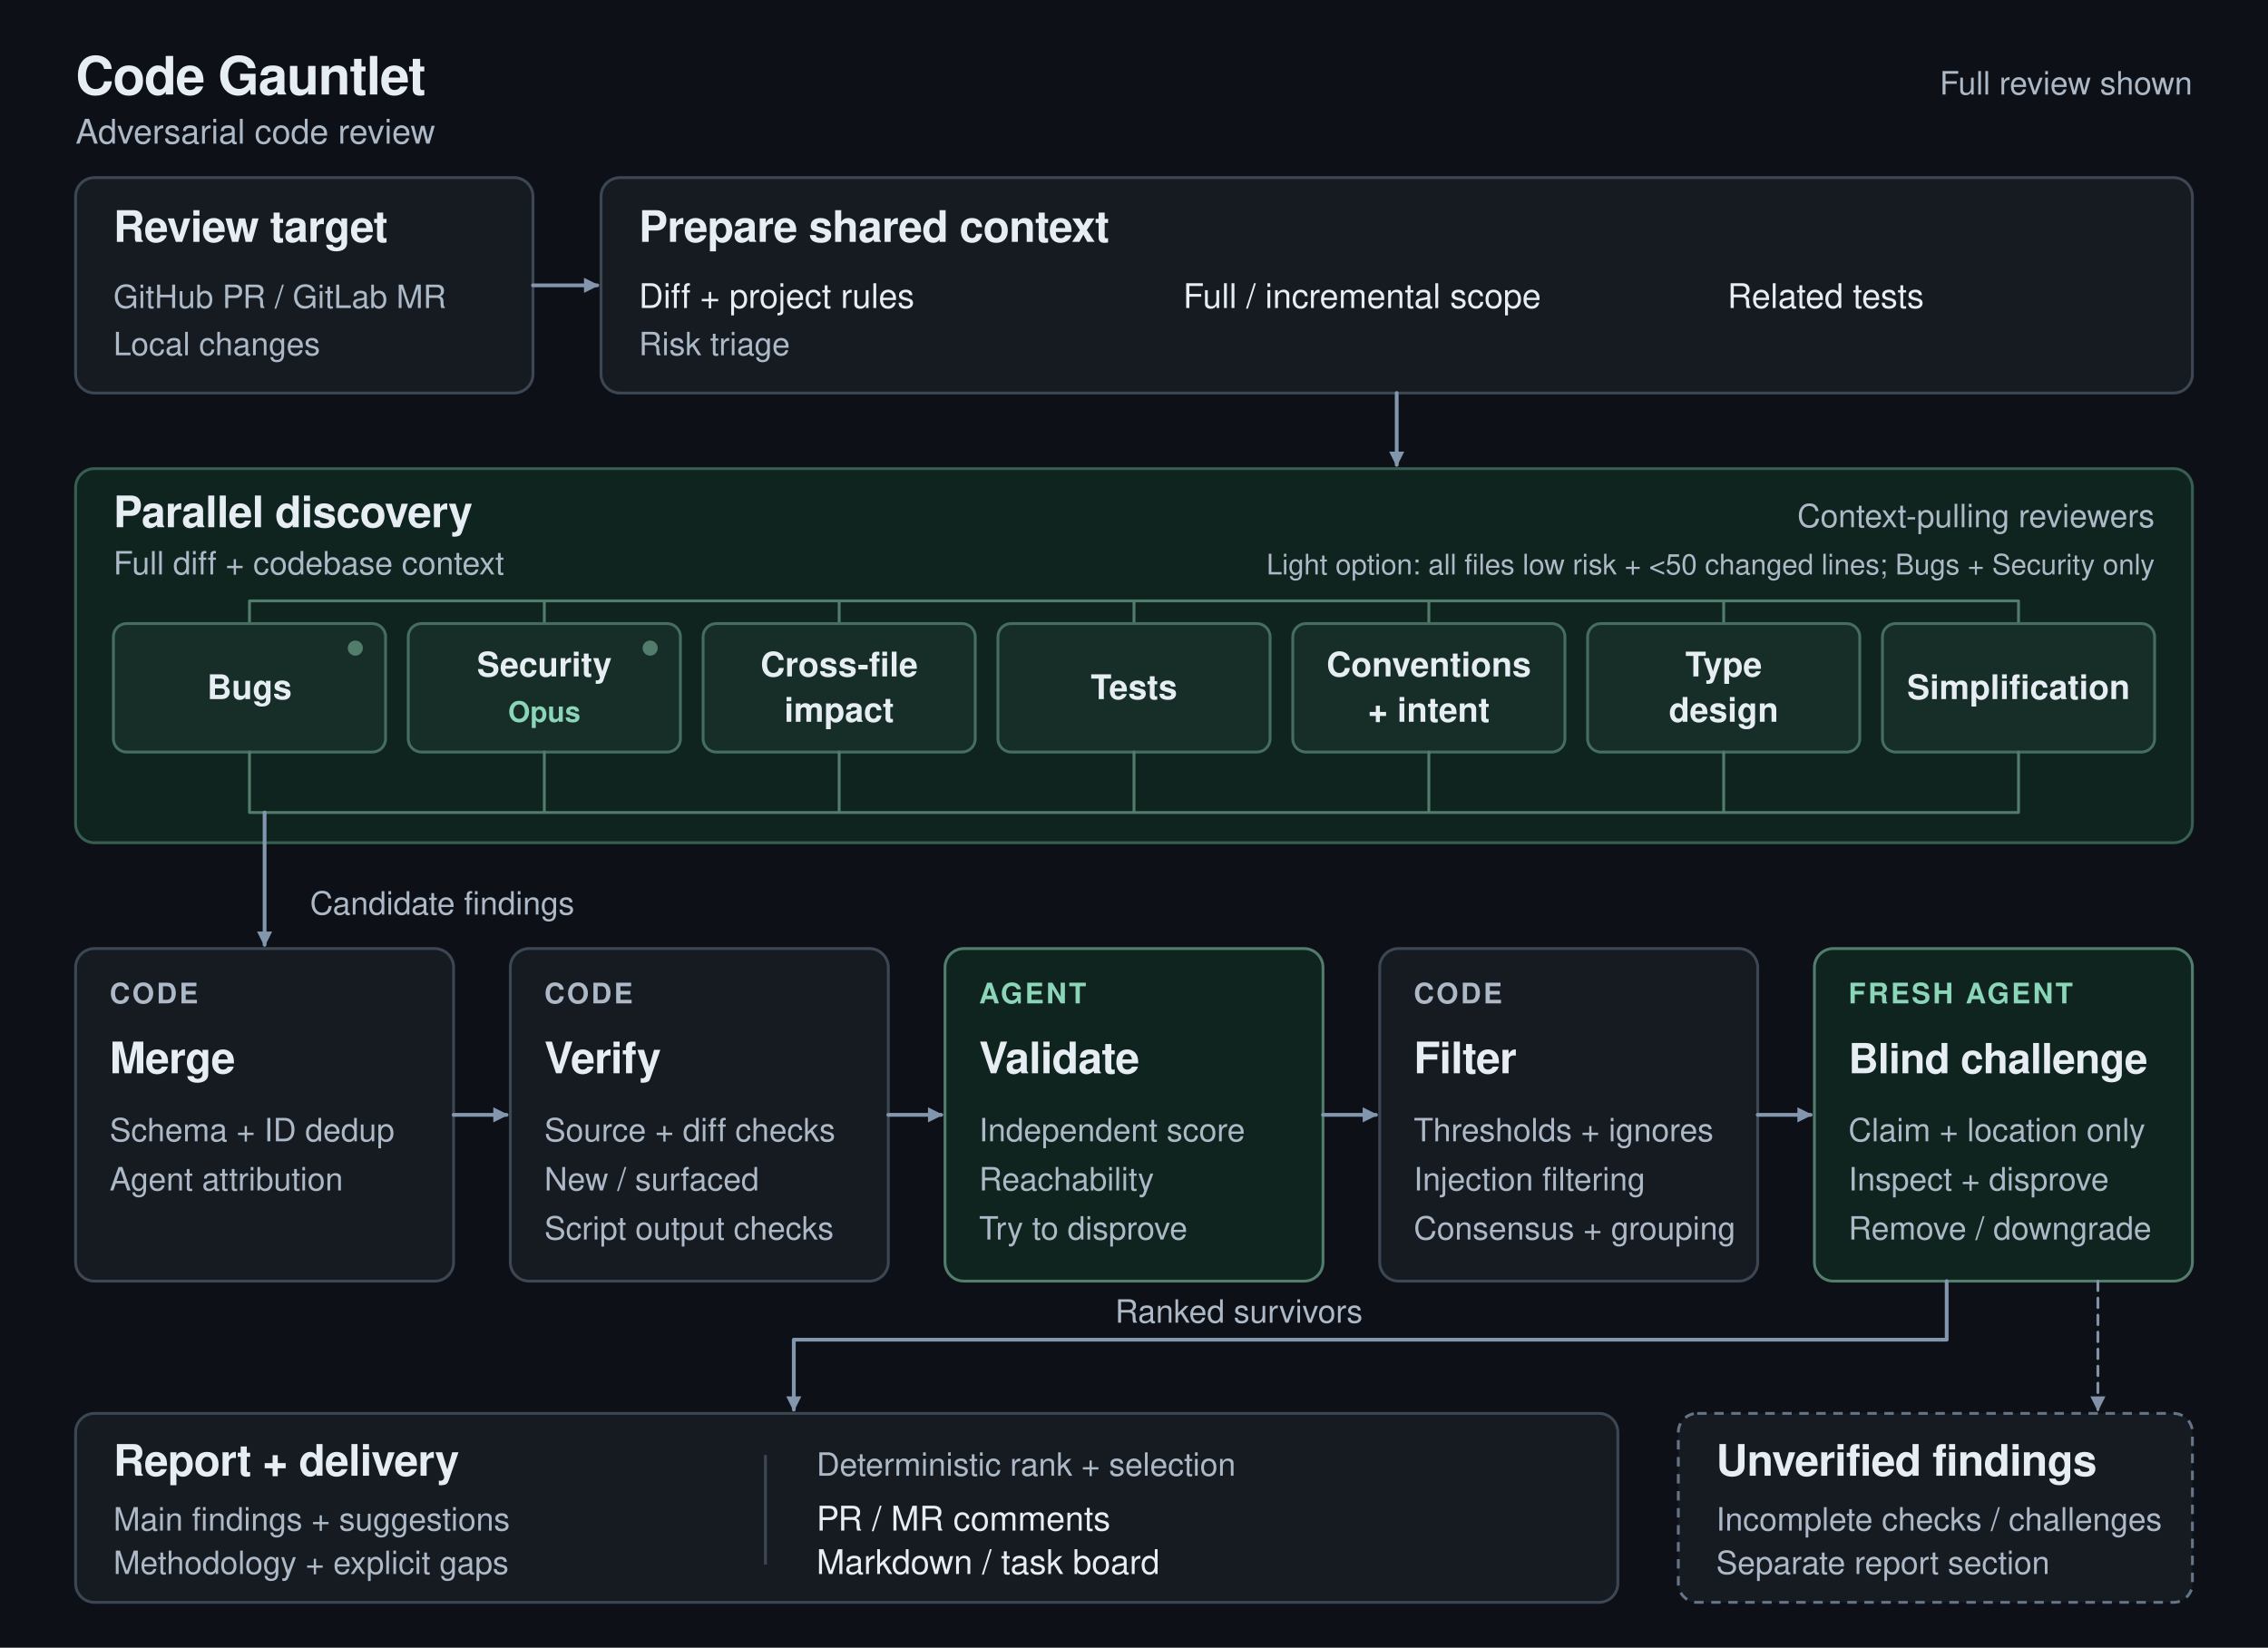
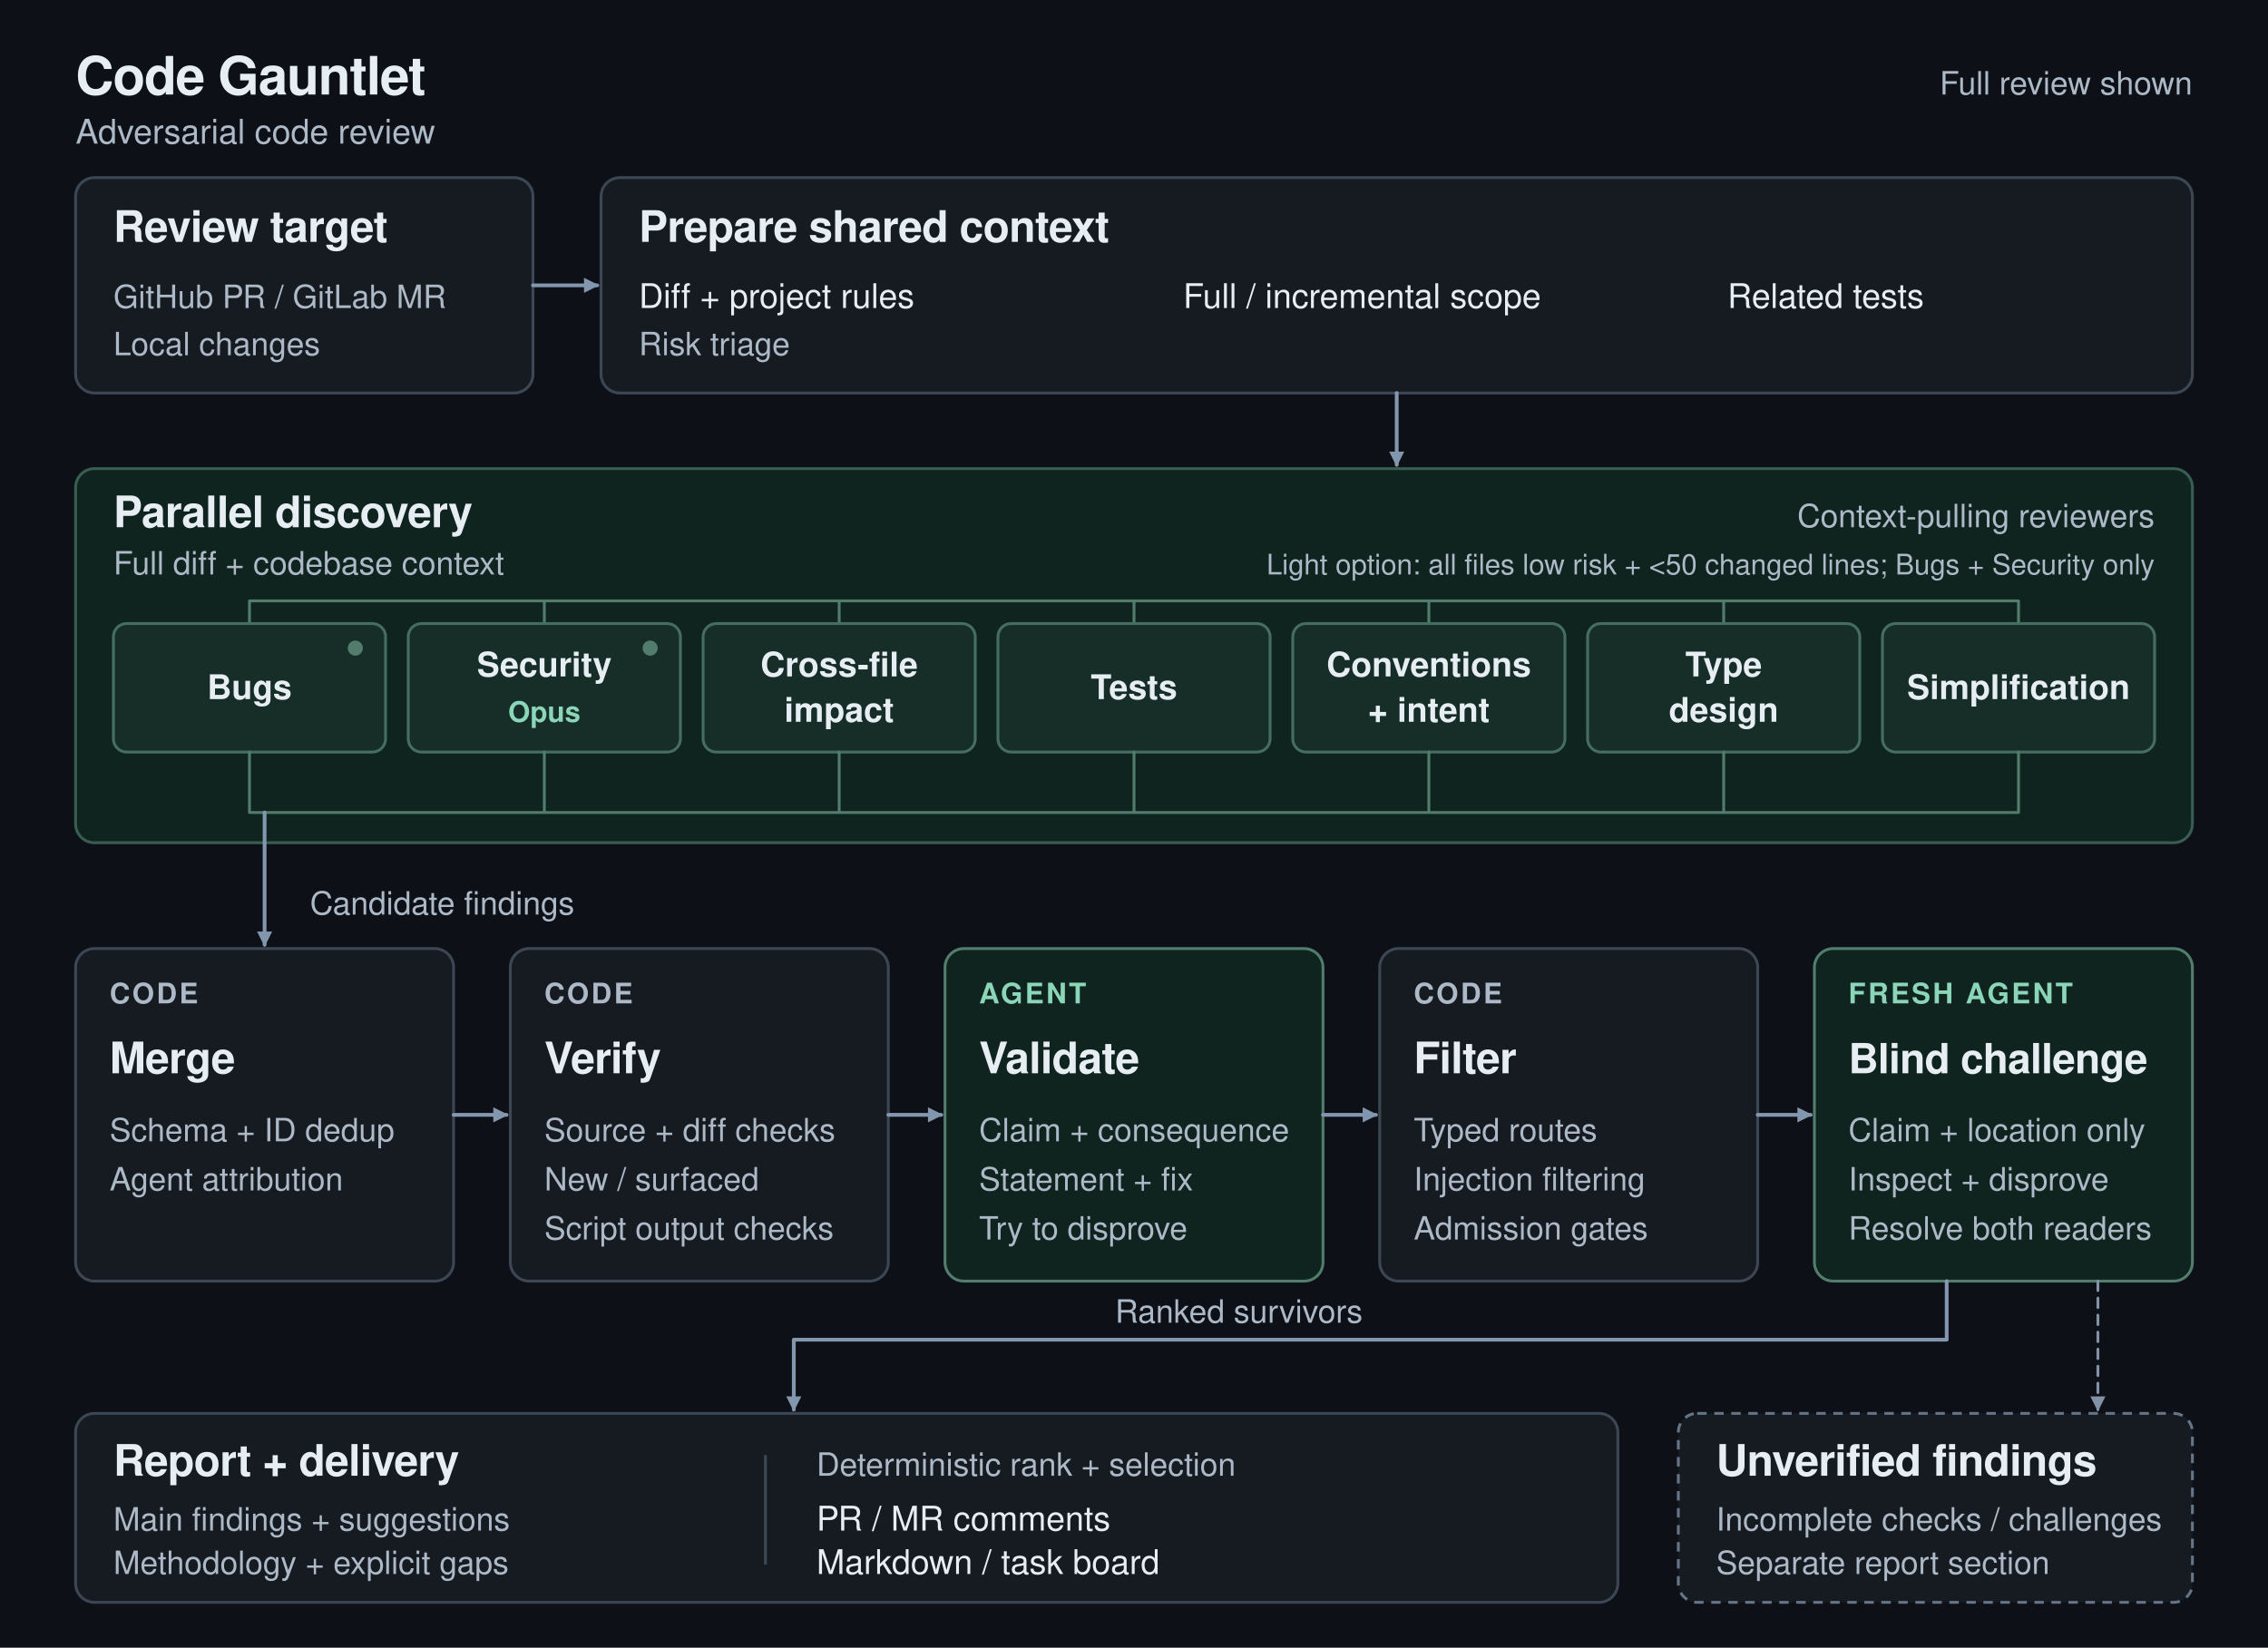
<svg xmlns="http://www.w3.org/2000/svg" width="1200" height="872" viewBox="0 0 1200 872" role="img" aria-labelledby="pipeline-title pipeline-desc">
  <defs>
    <style>
      text { font-family: -apple-system, BlinkMacSystemFont, "Segoe UI", Helvetica, Arial, sans-serif; font-size: 18px; fill: #e6edf3; }
      .page { fill: #0d1117; }
      .panel { fill: #161b22; stroke: #3d4754; stroke-width: 1.5; }
      .agent-panel { fill: #10241f; stroke: #385d51; stroke-width: 1.5; }
      .agent-node { fill: #162e27; stroke: #466e60; stroke-width: 1.5; }
      .agent-stage { fill: #10241f; stroke: #527d6c; stroke-width: 1.5; }
      .unverified-panel { fill: #161b22; stroke: #657486; stroke-width: 1.5; stroke-dasharray: 5 4; }
      .title { font-size: 28px; font-weight: 650; letter-spacing: -0.5px; }
      .section { font-size: 23px; font-weight: 650; letter-spacing: -0.3px; }
      .stage-title { font-size: 23px; font-weight: 650; letter-spacing: -0.3px; }
      .challenge-title { font-size: 22px; font-weight: 650; letter-spacing: -0.3px; }
      .reviewer { font-size: 18px; font-weight: 600; text-anchor: middle; }
      .detail { font-size: 17px; fill: #adb9c7; }
      .light-note { font-size: 15px; fill: #adb9c7; }
      .light-mark { fill: #527d6c; }
      .muted { fill: #adb9c7; }
      .kind { font-size: 15px; font-weight: 650; letter-spacing: 1.2px; fill: #adb9c7; }
      .agent-kind { font-size: 15px; font-weight: 650; letter-spacing: 1.2px; fill: #8bd5b9; }
      .model { font-size: 15px; font-weight: 600; text-anchor: middle; fill: #8bd5b9; }
      .flow { fill: none; stroke: #8296ae; stroke-width: 2; stroke-linecap: round; stroke-linejoin: round; }
      .fan { fill: none; stroke: #527d6c; stroke-width: 1.5; stroke-linecap: round; stroke-linejoin: round; }
      .skipped { fill: none; stroke: #8291a5; stroke-width: 1.5; stroke-dasharray: 5 4; stroke-linecap: round; stroke-linejoin: round; }
      .divider { stroke: #3d4754; stroke-width: 1.5; }
      .arrow { fill: #8296ae; }
      .skip-arrow { fill: #8291a5; }
    </style>
    <marker id="arrow" viewBox="0 0 8 8" refX="7" refY="4" markerWidth="8" markerHeight="8" markerUnits="userSpaceOnUse" orient="auto">
      <path class="arrow" d="M0 0 L8 4 L0 8 Z" />
    </marker>
    <marker id="skip-arrow" viewBox="0 0 8 8" refX="7" refY="4" markerWidth="8" markerHeight="8" markerUnits="userSpaceOnUse" orient="auto">
      <path class="skip-arrow" d="M0 0 L8 4 L0 8 Z" />
    </marker>
  </defs>
  <rect class="page" width="1200" height="872" />
  <text class="title" x="40" y="50">Code Gauntlet</text>
  <text class="muted" x="40" y="76">Adversarial code review</text>
  <text class="detail" x="1160" y="50" text-anchor="end">Full review shown</text>
  <rect class="panel" x="40" y="94" width="242" height="114" rx="10" />
  <text class="section" x="60" y="128">Review target</text>
  <text class="detail" x="60" y="163">GitHub PR / GitLab MR</text>
  <text class="detail" x="60" y="188">Local changes</text>
  <path class="flow" d="M282 151 H316" marker-end="url(#arrow)" />
  <rect class="panel" x="318" y="94" width="842" height="114" rx="10" />
  <text class="section" x="338" y="128">Prepare shared context</text>
  <text x="338" y="163">Diff + project rules</text>
  <text class="detail" x="338" y="188">Risk triage</text>
  <text x="626" y="163">Full / incremental scope</text>
  <text x="914" y="163">Related tests</text>
  <path class="flow" d="M739 208 V246" marker-end="url(#arrow)" />
  <rect class="agent-panel" x="40" y="248" width="1120" height="198" rx="10" />
  <text class="section" x="60" y="279">Parallel discovery</text>
  <text class="detail" x="60" y="304">Full diff + codebase context</text>
  <text class="detail" x="1140" y="279" text-anchor="end">Context-pulling reviewers</text>
  <text class="light-note" x="1140" y="304" text-anchor="end">Light option: all files low risk + &lt;50 changed lines; Bugs + Security only</text>
  <path class="fan" d="M132 330 V318 H1068 V330 M288 318 V330 M444 318 V330 M600 318 V330 M756 318 V330 M912 318 V330" />
  <rect class="agent-node" x="60" y="330" width="144" height="68" rx="7" />
  <circle class="light-mark" cx="188" cy="343" r="4" />
  <text class="reviewer" x="132" y="370">Bugs</text>
  <rect class="agent-node" x="216" y="330" width="144" height="68" rx="7" />
  <circle class="light-mark" cx="344" cy="343" r="4" />
  <text class="reviewer" x="288" y="358">Security</text>
  <text class="model" x="288" y="382">Opus</text>
  <rect class="agent-node" x="372" y="330" width="144" height="68" rx="7" />
  <text class="reviewer" x="444" y="358">Cross-file</text>
  <text class="reviewer" x="444" y="382">impact</text>
  <rect class="agent-node" x="528" y="330" width="144" height="68" rx="7" />
  <text class="reviewer" x="600" y="370">Tests</text>
  <rect class="agent-node" x="684" y="330" width="144" height="68" rx="7" />
  <text class="reviewer" x="756" y="358">Conventions</text>
  <text class="reviewer" x="756" y="382">+ intent</text>
  <rect class="agent-node" x="840" y="330" width="144" height="68" rx="7" />
  <text class="reviewer" x="912" y="358">Type</text>
  <text class="reviewer" x="912" y="382">design</text>
  <rect class="agent-node" x="996" y="330" width="144" height="68" rx="7" />
  <text class="reviewer" x="1068" y="370">Simplification</text>
  <path class="fan" d="M132 398 V430 H1068 V398 M288 398 V430 M444 398 V430 M600 398 V430 M756 398 V430 M912 398 V430" />
  <path class="flow" d="M140 430 V500" marker-end="url(#arrow)" />
  <text class="detail" x="164" y="484">Candidate findings</text>
  <rect class="panel" x="40" y="502" width="200" height="176" rx="10" />
  <text class="kind" x="58" y="531">CODE</text>
  <text class="stage-title" x="58" y="568">Merge</text>
  <text class="detail" x="58" y="604">Schema + ID dedup</text>
  <text class="detail" x="58" y="630">Agent attribution</text>
  <path class="flow" d="M240 590 H268" marker-end="url(#arrow)" />
  <rect class="panel" x="270" y="502" width="200" height="176" rx="10" />
  <text class="kind" x="288" y="531">CODE</text>
  <text class="stage-title" x="288" y="568">Verify</text>
  <text class="detail" x="288" y="604">Source + diff checks</text>
  <text class="detail" x="288" y="630">New / surfaced</text>
  <text class="detail" x="288" y="656">Script output checks</text>
  <path class="flow" d="M470 590 H498" marker-end="url(#arrow)" />
  <rect class="agent-stage" x="500" y="502" width="200" height="176" rx="10" />
  <text class="agent-kind" x="518" y="531">AGENT</text>
  <text class="stage-title" x="518" y="568">Validate</text>
-   <text class="detail" x="518" y="604">Independent score</text>
-   <text class="detail" x="518" y="630">Reachability</text>
+   <text class="detail" x="518" y="604">Claim + consequence</text>
+   <text class="detail" x="518" y="630">Statement + fix</text>
  <text class="detail" x="518" y="656">Try to disprove</text>
  <path class="flow" d="M700 590 H728" marker-end="url(#arrow)" />
  <rect class="panel" x="730" y="502" width="200" height="176" rx="10" />
  <text class="kind" x="748" y="531">CODE</text>
  <text class="stage-title" x="748" y="568">Filter</text>
-   <text class="detail" x="748" y="604">Thresholds + ignores</text>
+   <text class="detail" x="748" y="604">Typed routes</text>
  <text class="detail" x="748" y="630">Injection filtering</text>
-   <text class="detail" x="748" y="656">Consensus + grouping</text>
+   <text class="detail" x="748" y="656">Admission gates</text>
  <path class="flow" d="M930 590 H958" marker-end="url(#arrow)" />
  <rect class="agent-stage" x="960" y="502" width="200" height="176" rx="10" />
  <text class="agent-kind" x="978" y="531">FRESH AGENT</text>
  <text class="challenge-title" x="978" y="568">Blind challenge</text>
  <text class="detail" x="978" y="604">Claim + location only</text>
  <text class="detail" x="978" y="630">Inspect + disprove</text>
-   <text class="detail" x="978" y="656">Remove / downgrade</text>
+   <text class="detail" x="978" y="656">Resolve both readers</text>
  <path class="flow" d="M1030 678 V709 H420 V746" marker-end="url(#arrow)" />
  <text class="detail" x="590" y="700">Ranked survivors</text>
  <path class="skipped" d="M1110 678 V746" marker-end="url(#skip-arrow)" />
  <rect class="panel" x="40" y="748" width="816" height="100" rx="10" />
  <text class="section" x="60" y="781">Report + delivery</text>
  <text class="detail" x="60" y="810">Main findings + suggestions</text>
  <text class="detail" x="60" y="833">Methodology + explicit gaps</text>
  <line class="divider" x1="405" y1="770" x2="405" y2="828" />
  <text class="detail" x="432" y="781">Deterministic rank + selection</text>
  <text x="432" y="810">PR / MR comments</text>
  <text x="432" y="833">Markdown / task board</text>
  <rect class="unverified-panel" x="888" y="748" width="272" height="100" rx="10" />
  <text class="section" x="908" y="781">Unverified findings</text>
  <text class="detail" x="908" y="810">Incomplete checks / challenges</text>
  <text class="detail" x="908" y="833">Separate report section</text>
</svg>
